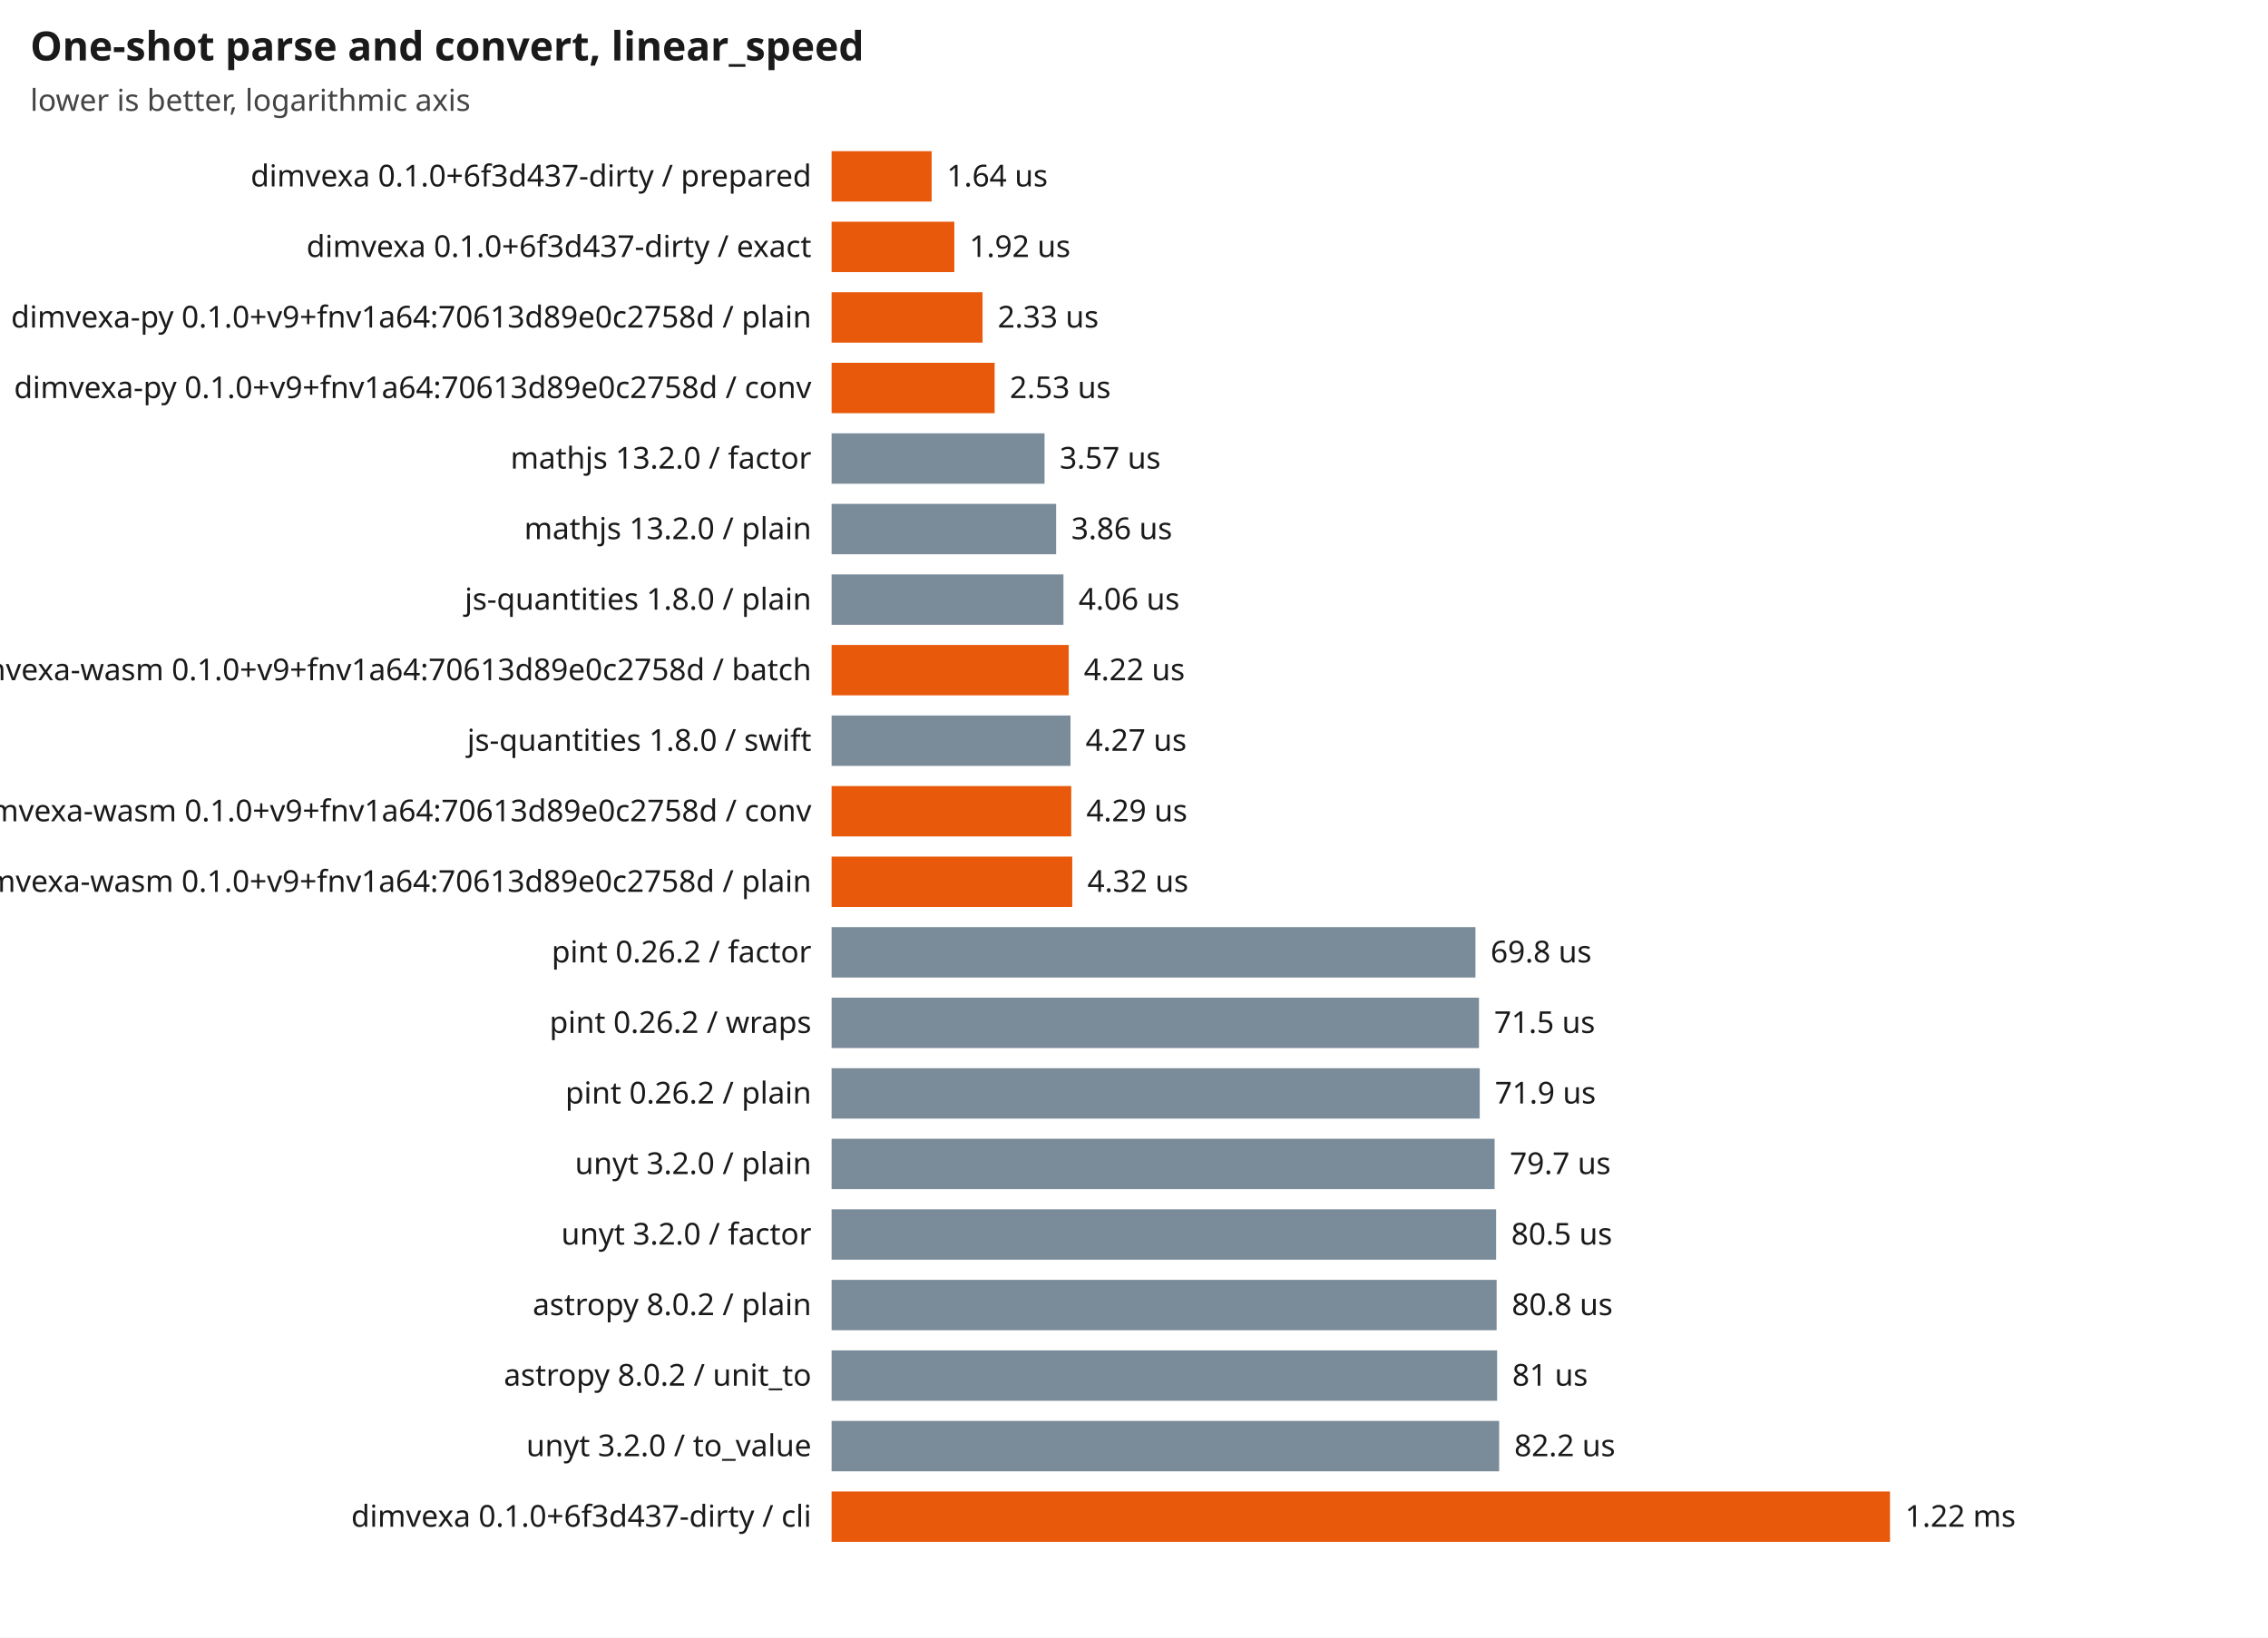
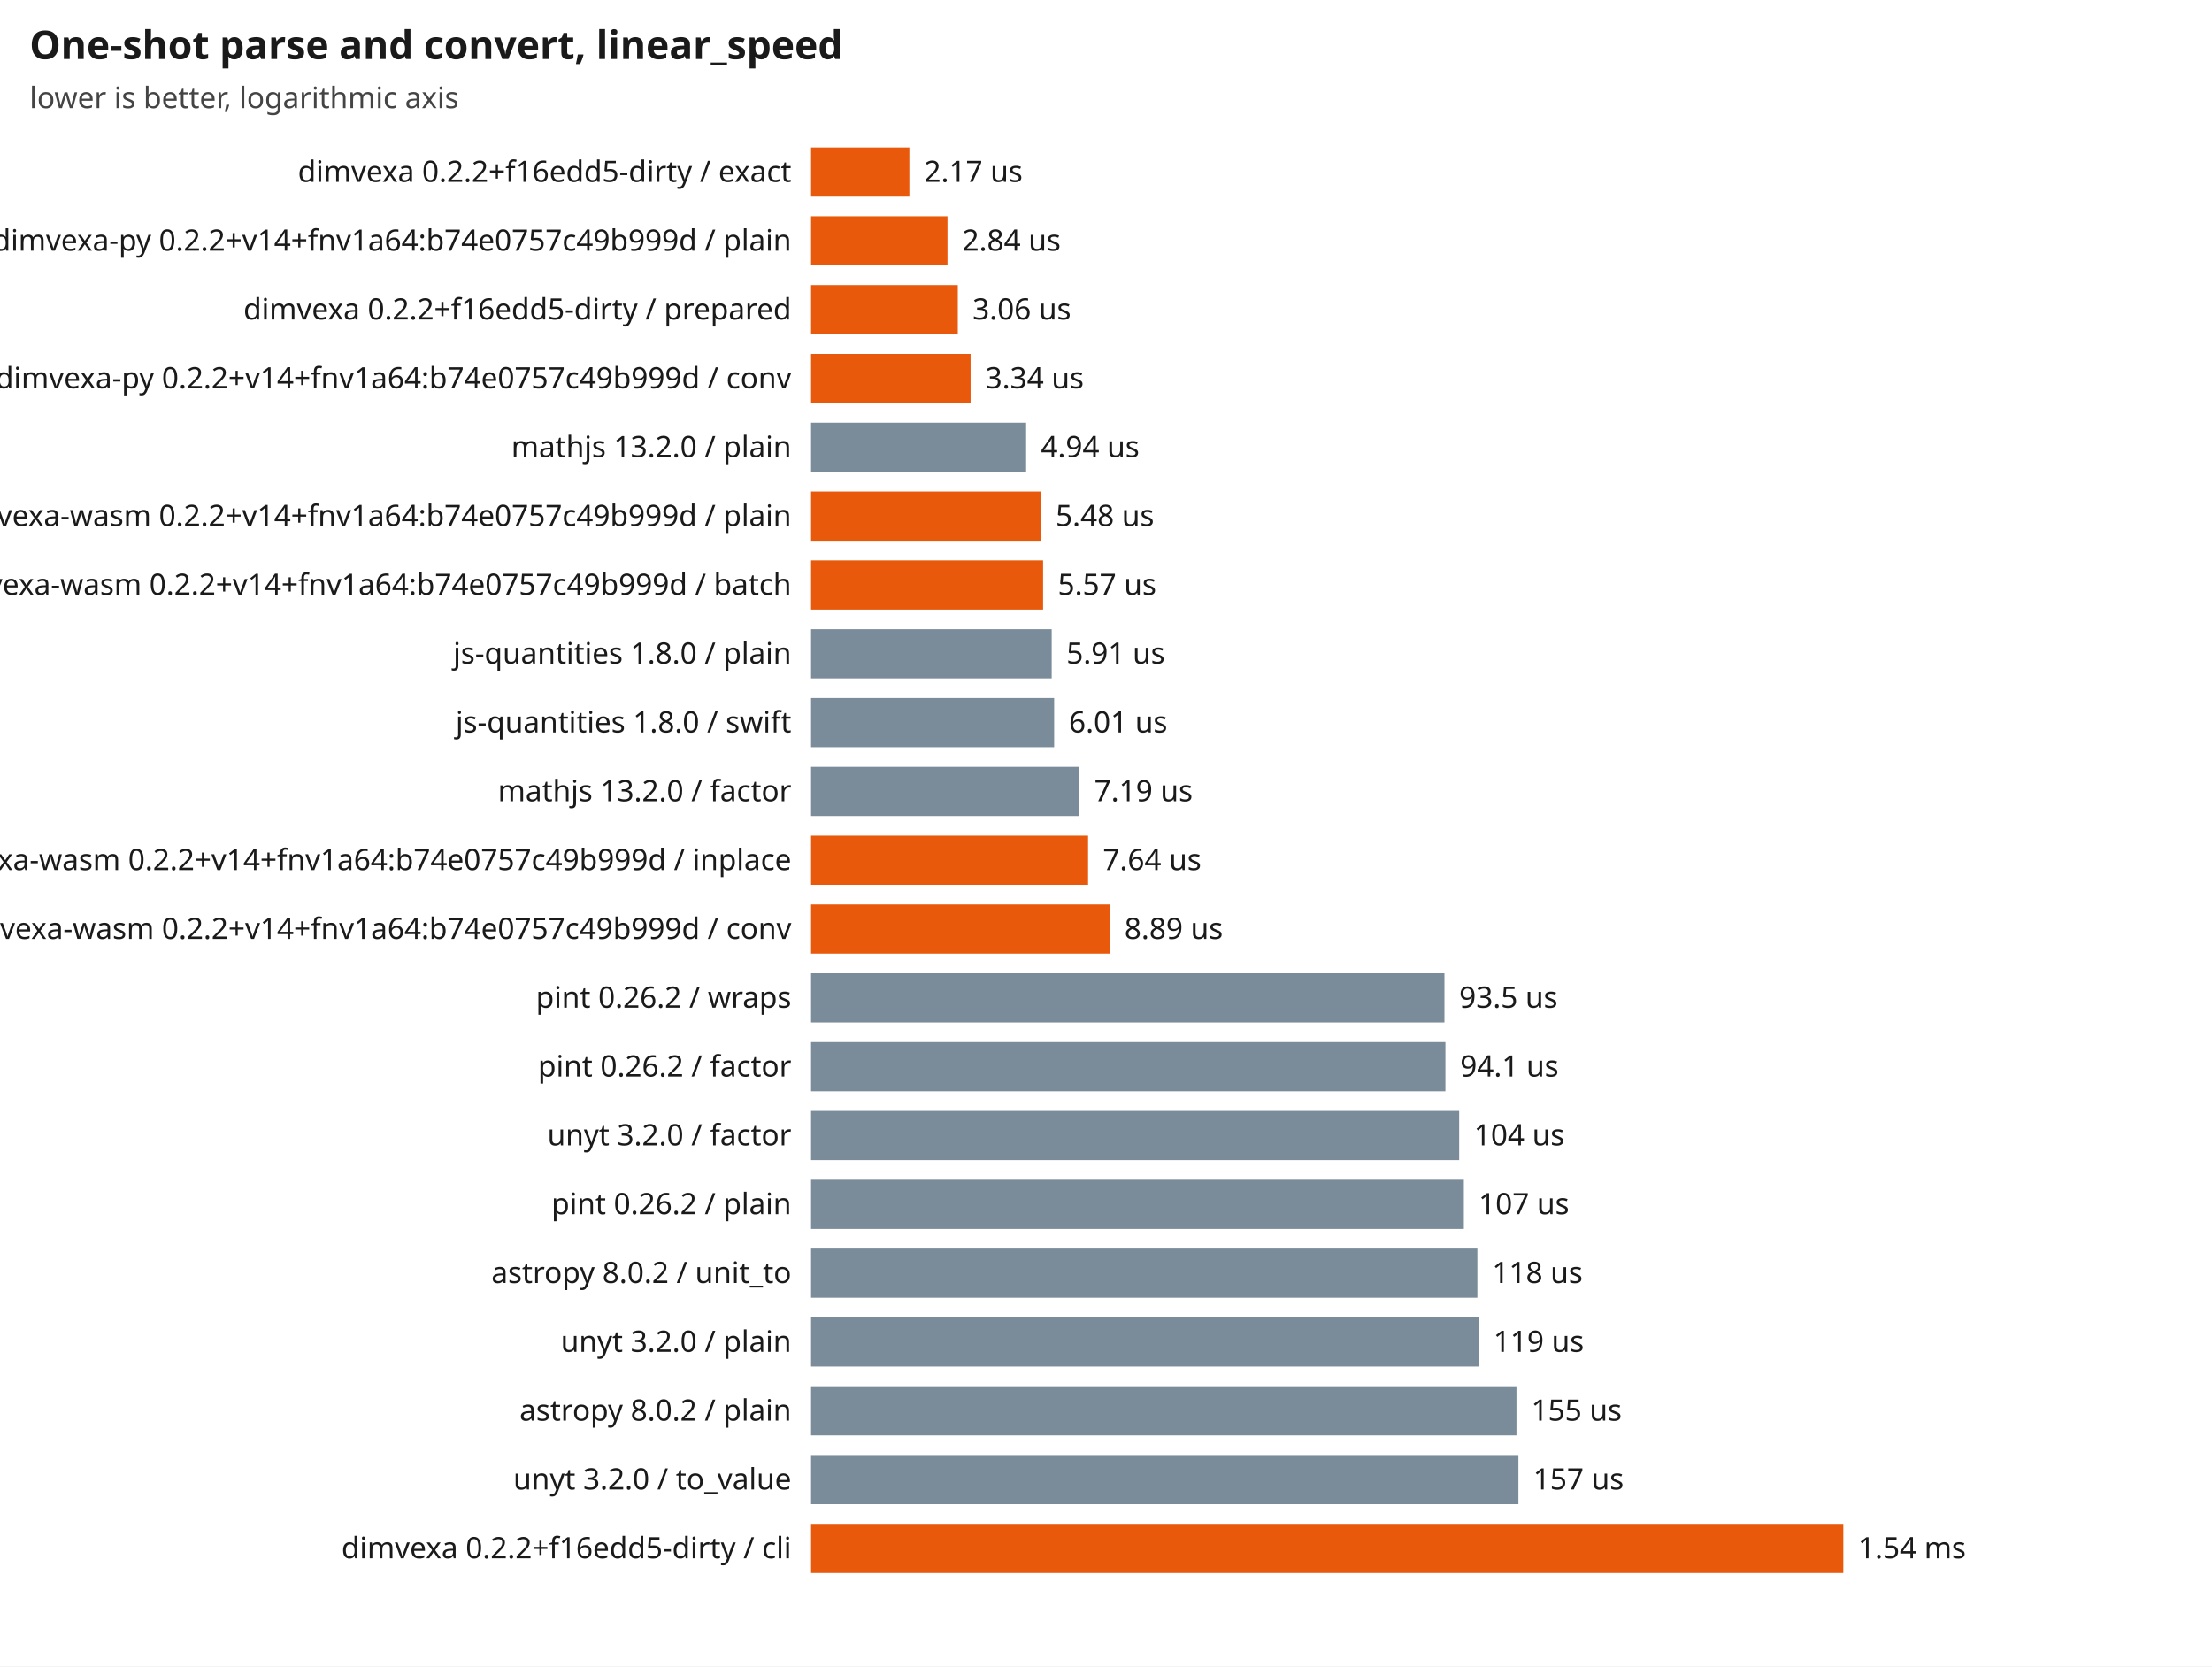
- <svg xmlns="http://www.w3.org/2000/svg" width="900" height="650" viewBox="0 0 900 650" role="img" aria-label="One-shot parse and convert, linear_speed">
-   <rect width="900" height="650" fill="#ffffff" />
+ <svg xmlns="http://www.w3.org/2000/svg" width="900" height="678" viewBox="0 0 900 678" role="img" aria-label="One-shot parse and convert, linear_speed">
+   <rect width="900" height="678" fill="#ffffff" />
  <text x="12" y="24" font-family="sans-serif" font-size="16" font-weight="bold" fill="#1a1a1a">One-shot parse and convert, linear_speed</text>
  <text x="12" y="44" font-family="sans-serif" font-size="12" fill="#444444">lower is better, logarithmic axis</text>
-   <text x="322" y="74" text-anchor="end" font-family="sans-serif" font-size="12" fill="#1a1a1a">dimvexa 0.1.0+6f3d437-dirty / prepared</text>
-   <rect x="330" y="60" width="39.7" height="20" fill="#e8590c" />
-   <text x="375.7" y="74" font-family="sans-serif" font-size="12" fill="#1a1a1a">1.64 us</text>
-   <text x="322" y="102" text-anchor="end" font-family="sans-serif" font-size="12" fill="#1a1a1a">dimvexa 0.1.0+6f3d437-dirty / exact</text>
-   <rect x="330" y="88" width="48.7" height="20" fill="#e8590c" />
-   <text x="384.7" y="102" font-family="sans-serif" font-size="12" fill="#1a1a1a">1.92 us</text>
-   <text x="322" y="130" text-anchor="end" font-family="sans-serif" font-size="12" fill="#1a1a1a">dimvexa-py 0.1.0+v9+fnv1a64:70613d89e0c2758d / plain</text>
-   <rect x="330" y="116" width="59.9" height="20" fill="#e8590c" />
-   <text x="395.9" y="130" font-family="sans-serif" font-size="12" fill="#1a1a1a">2.33 us</text>
-   <text x="322" y="158" text-anchor="end" font-family="sans-serif" font-size="12" fill="#1a1a1a">dimvexa-py 0.1.0+v9+fnv1a64:70613d89e0c2758d / conv</text>
-   <rect x="330" y="144" width="64.7" height="20" fill="#e8590c" />
-   <text x="400.7" y="158" font-family="sans-serif" font-size="12" fill="#1a1a1a">2.53 us</text>
-   <text x="322" y="186" text-anchor="end" font-family="sans-serif" font-size="12" fill="#1a1a1a">mathjs 13.2.0 / factor</text>
-   <rect x="330" y="172" width="84.5" height="20" fill="#7a8b99" />
-   <text x="420.5" y="186" font-family="sans-serif" font-size="12" fill="#1a1a1a">3.57 us</text>
-   <text x="322" y="214" text-anchor="end" font-family="sans-serif" font-size="12" fill="#1a1a1a">mathjs 13.2.0 / plain</text>
-   <rect x="330" y="200" width="89.1" height="20" fill="#7a8b99" />
-   <text x="425.1" y="214" font-family="sans-serif" font-size="12" fill="#1a1a1a">3.86 us</text>
-   <text x="322" y="242" text-anchor="end" font-family="sans-serif" font-size="12" fill="#1a1a1a">js-quantities 1.8.0 / plain</text>
-   <rect x="330" y="228" width="92.0" height="20" fill="#7a8b99" />
-   <text x="428.0" y="242" font-family="sans-serif" font-size="12" fill="#1a1a1a">4.06 us</text>
-   <text x="322" y="270" text-anchor="end" font-family="sans-serif" font-size="12" fill="#1a1a1a">dimvexa-wasm 0.1.0+v9+fnv1a64:70613d89e0c2758d / batch</text>
-   <rect x="330" y="256" width="94.1" height="20" fill="#e8590c" />
-   <text x="430.1" y="270" font-family="sans-serif" font-size="12" fill="#1a1a1a">4.22 us</text>
+   <text x="322" y="74" text-anchor="end" font-family="sans-serif" font-size="12" fill="#1a1a1a">dimvexa 0.2.2+f16edd5-dirty / exact</text>
+   <rect x="330" y="60" width="40.0" height="20" fill="#e8590c" />
+   <text x="376.0" y="74" font-family="sans-serif" font-size="12" fill="#1a1a1a">2.17 us</text>
+   <text x="322" y="102" text-anchor="end" font-family="sans-serif" font-size="12" fill="#1a1a1a">dimvexa-py 0.2.2+v14+fnv1a64:b74e0757c49b999d / plain</text>
+   <rect x="330" y="88" width="55.5" height="20" fill="#e8590c" />
+   <text x="391.5" y="102" font-family="sans-serif" font-size="12" fill="#1a1a1a">2.84 us</text>
+   <text x="322" y="130" text-anchor="end" font-family="sans-serif" font-size="12" fill="#1a1a1a">dimvexa 0.2.2+f16edd5-dirty / prepared</text>
+   <rect x="330" y="116" width="59.7" height="20" fill="#e8590c" />
+   <text x="395.7" y="130" font-family="sans-serif" font-size="12" fill="#1a1a1a">3.06 us</text>
+   <text x="322" y="158" text-anchor="end" font-family="sans-serif" font-size="12" fill="#1a1a1a">dimvexa-py 0.2.2+v14+fnv1a64:b74e0757c49b999d / conv</text>
+   <rect x="330" y="144" width="64.9" height="20" fill="#e8590c" />
+   <text x="400.9" y="158" font-family="sans-serif" font-size="12" fill="#1a1a1a">3.34 us</text>
+   <text x="322" y="186" text-anchor="end" font-family="sans-serif" font-size="12" fill="#1a1a1a">mathjs 13.2.0 / plain</text>
+   <rect x="330" y="172" width="87.5" height="20" fill="#7a8b99" />
+   <text x="423.5" y="186" font-family="sans-serif" font-size="12" fill="#1a1a1a">4.94 us</text>
+   <text x="322" y="214" text-anchor="end" font-family="sans-serif" font-size="12" fill="#1a1a1a">dimvexa-wasm 0.2.2+v14+fnv1a64:b74e0757c49b999d / plain</text>
+   <rect x="330" y="200" width="93.5" height="20" fill="#e8590c" />
+   <text x="429.5" y="214" font-family="sans-serif" font-size="12" fill="#1a1a1a">5.48 us</text>
+   <text x="322" y="242" text-anchor="end" font-family="sans-serif" font-size="12" fill="#1a1a1a">dimvexa-wasm 0.2.2+v14+fnv1a64:b74e0757c49b999d / batch</text>
+   <rect x="330" y="228" width="94.4" height="20" fill="#e8590c" />
+   <text x="430.4" y="242" font-family="sans-serif" font-size="12" fill="#1a1a1a">5.57 us</text>
+   <text x="322" y="270" text-anchor="end" font-family="sans-serif" font-size="12" fill="#1a1a1a">js-quantities 1.8.0 / plain</text>
+   <rect x="330" y="256" width="97.9" height="20" fill="#7a8b99" />
+   <text x="433.9" y="270" font-family="sans-serif" font-size="12" fill="#1a1a1a">5.91 us</text>
  <text x="322" y="298" text-anchor="end" font-family="sans-serif" font-size="12" fill="#1a1a1a">js-quantities 1.8.0 / swift</text>
-   <rect x="330" y="284" width="94.8" height="20" fill="#7a8b99" />
-   <text x="430.8" y="298" font-family="sans-serif" font-size="12" fill="#1a1a1a">4.27 us</text>
-   <text x="322" y="326" text-anchor="end" font-family="sans-serif" font-size="12" fill="#1a1a1a">dimvexa-wasm 0.1.0+v9+fnv1a64:70613d89e0c2758d / conv</text>
-   <rect x="330" y="312" width="95.1" height="20" fill="#e8590c" />
-   <text x="431.1" y="326" font-family="sans-serif" font-size="12" fill="#1a1a1a">4.29 us</text>
-   <text x="322" y="354" text-anchor="end" font-family="sans-serif" font-size="12" fill="#1a1a1a">dimvexa-wasm 0.1.0+v9+fnv1a64:70613d89e0c2758d / plain</text>
-   <rect x="330" y="340" width="95.5" height="20" fill="#e8590c" />
-   <text x="431.5" y="354" font-family="sans-serif" font-size="12" fill="#1a1a1a">4.32 us</text>
-   <text x="322" y="382" text-anchor="end" font-family="sans-serif" font-size="12" fill="#1a1a1a">pint 0.26.2 / factor</text>
-   <rect x="330" y="368" width="255.5" height="20" fill="#7a8b99" />
-   <text x="591.5" y="382" font-family="sans-serif" font-size="12" fill="#1a1a1a">69.8 us</text>
+   <rect x="330" y="284" width="98.9" height="20" fill="#7a8b99" />
+   <text x="434.9" y="298" font-family="sans-serif" font-size="12" fill="#1a1a1a">6.01 us</text>
+   <text x="322" y="326" text-anchor="end" font-family="sans-serif" font-size="12" fill="#1a1a1a">mathjs 13.2.0 / factor</text>
+   <rect x="330" y="312" width="109.2" height="20" fill="#7a8b99" />
+   <text x="445.2" y="326" font-family="sans-serif" font-size="12" fill="#1a1a1a">7.19 us</text>
+   <text x="322" y="354" text-anchor="end" font-family="sans-serif" font-size="12" fill="#1a1a1a">dimvexa-wasm 0.2.2+v14+fnv1a64:b74e0757c49b999d / inplace</text>
+   <rect x="330" y="340" width="112.7" height="20" fill="#e8590c" />
+   <text x="448.7" y="354" font-family="sans-serif" font-size="12" fill="#1a1a1a">7.64 us</text>
+   <text x="322" y="382" text-anchor="end" font-family="sans-serif" font-size="12" fill="#1a1a1a">dimvexa-wasm 0.2.2+v14+fnv1a64:b74e0757c49b999d / conv</text>
+   <rect x="330" y="368" width="121.5" height="20" fill="#e8590c" />
+   <text x="457.5" y="382" font-family="sans-serif" font-size="12" fill="#1a1a1a">8.89 us</text>
  <text x="322" y="410" text-anchor="end" font-family="sans-serif" font-size="12" fill="#1a1a1a">pint 0.26.2 / wraps</text>
-   <rect x="330" y="396" width="256.9" height="20" fill="#7a8b99" />
-   <text x="592.9" y="410" font-family="sans-serif" font-size="12" fill="#1a1a1a">71.5 us</text>
-   <text x="322" y="438" text-anchor="end" font-family="sans-serif" font-size="12" fill="#1a1a1a">pint 0.26.2 / plain</text>
-   <rect x="330" y="424" width="257.2" height="20" fill="#7a8b99" />
-   <text x="593.2" y="438" font-family="sans-serif" font-size="12" fill="#1a1a1a">71.9 us</text>
-   <text x="322" y="466" text-anchor="end" font-family="sans-serif" font-size="12" fill="#1a1a1a">unyt 3.2.0 / plain</text>
-   <rect x="330" y="452" width="263.1" height="20" fill="#7a8b99" />
-   <text x="599.1" y="466" font-family="sans-serif" font-size="12" fill="#1a1a1a">79.7 us</text>
-   <text x="322" y="494" text-anchor="end" font-family="sans-serif" font-size="12" fill="#1a1a1a">unyt 3.2.0 / factor</text>
-   <rect x="330" y="480" width="263.7" height="20" fill="#7a8b99" />
-   <text x="599.7" y="494" font-family="sans-serif" font-size="12" fill="#1a1a1a">80.5 us</text>
-   <text x="322" y="522" text-anchor="end" font-family="sans-serif" font-size="12" fill="#1a1a1a">astropy 8.0.2 / plain</text>
-   <rect x="330" y="508" width="263.9" height="20" fill="#7a8b99" />
-   <text x="599.9" y="522" font-family="sans-serif" font-size="12" fill="#1a1a1a">80.8 us</text>
-   <text x="322" y="550" text-anchor="end" font-family="sans-serif" font-size="12" fill="#1a1a1a">astropy 8.0.2 / unit_to</text>
-   <rect x="330" y="536" width="264.1" height="20" fill="#7a8b99" />
-   <text x="600.1" y="550" font-family="sans-serif" font-size="12" fill="#1a1a1a">81 us</text>
-   <text x="322" y="578" text-anchor="end" font-family="sans-serif" font-size="12" fill="#1a1a1a">unyt 3.2.0 / to_value</text>
-   <rect x="330" y="564" width="264.9" height="20" fill="#7a8b99" />
-   <text x="600.9" y="578" font-family="sans-serif" font-size="12" fill="#1a1a1a">82.2 us</text>
-   <text x="322" y="606" text-anchor="end" font-family="sans-serif" font-size="12" fill="#1a1a1a">dimvexa 0.1.0+6f3d437-dirty / cli</text>
-   <rect x="330" y="592" width="420.0" height="20" fill="#e8590c" />
-   <text x="756.0" y="606" font-family="sans-serif" font-size="12" fill="#1a1a1a">1.22 ms</text>
+   <rect x="330" y="396" width="257.7" height="20" fill="#7a8b99" />
+   <text x="593.7" y="410" font-family="sans-serif" font-size="12" fill="#1a1a1a">93.5 us</text>
+   <text x="322" y="438" text-anchor="end" font-family="sans-serif" font-size="12" fill="#1a1a1a">pint 0.26.2 / factor</text>
+   <rect x="330" y="424" width="258.1" height="20" fill="#7a8b99" />
+   <text x="594.1" y="438" font-family="sans-serif" font-size="12" fill="#1a1a1a">94.1 us</text>
+   <text x="322" y="466" text-anchor="end" font-family="sans-serif" font-size="12" fill="#1a1a1a">unyt 3.2.0 / factor</text>
+   <rect x="330" y="452" width="263.7" height="20" fill="#7a8b99" />
+   <text x="599.7" y="466" font-family="sans-serif" font-size="12" fill="#1a1a1a">104 us</text>
+   <text x="322" y="494" text-anchor="end" font-family="sans-serif" font-size="12" fill="#1a1a1a">pint 0.26.2 / plain</text>
+   <rect x="330" y="480" width="265.6" height="20" fill="#7a8b99" />
+   <text x="601.6" y="494" font-family="sans-serif" font-size="12" fill="#1a1a1a">107 us</text>
+   <text x="322" y="522" text-anchor="end" font-family="sans-serif" font-size="12" fill="#1a1a1a">astropy 8.0.2 / unit_to</text>
+   <rect x="330" y="508" width="271.1" height="20" fill="#7a8b99" />
+   <text x="607.1" y="522" font-family="sans-serif" font-size="12" fill="#1a1a1a">118 us</text>
+   <text x="322" y="550" text-anchor="end" font-family="sans-serif" font-size="12" fill="#1a1a1a">unyt 3.2.0 / plain</text>
+   <rect x="330" y="536" width="271.6" height="20" fill="#7a8b99" />
+   <text x="607.6" y="550" font-family="sans-serif" font-size="12" fill="#1a1a1a">119 us</text>
+   <text x="322" y="578" text-anchor="end" font-family="sans-serif" font-size="12" fill="#1a1a1a">astropy 8.0.2 / plain</text>
+   <rect x="330" y="564" width="287.0" height="20" fill="#7a8b99" />
+   <text x="623.0" y="578" font-family="sans-serif" font-size="12" fill="#1a1a1a">155 us</text>
+   <text x="322" y="606" text-anchor="end" font-family="sans-serif" font-size="12" fill="#1a1a1a">unyt 3.2.0 / to_value</text>
+   <rect x="330" y="592" width="287.8" height="20" fill="#7a8b99" />
+   <text x="623.8" y="606" font-family="sans-serif" font-size="12" fill="#1a1a1a">157 us</text>
+   <text x="322" y="634" text-anchor="end" font-family="sans-serif" font-size="12" fill="#1a1a1a">dimvexa 0.2.2+f16edd5-dirty / cli</text>
+   <rect x="330" y="620" width="420.0" height="20" fill="#e8590c" />
+   <text x="756.0" y="634" font-family="sans-serif" font-size="12" fill="#1a1a1a">1.54 ms</text>
</svg>
